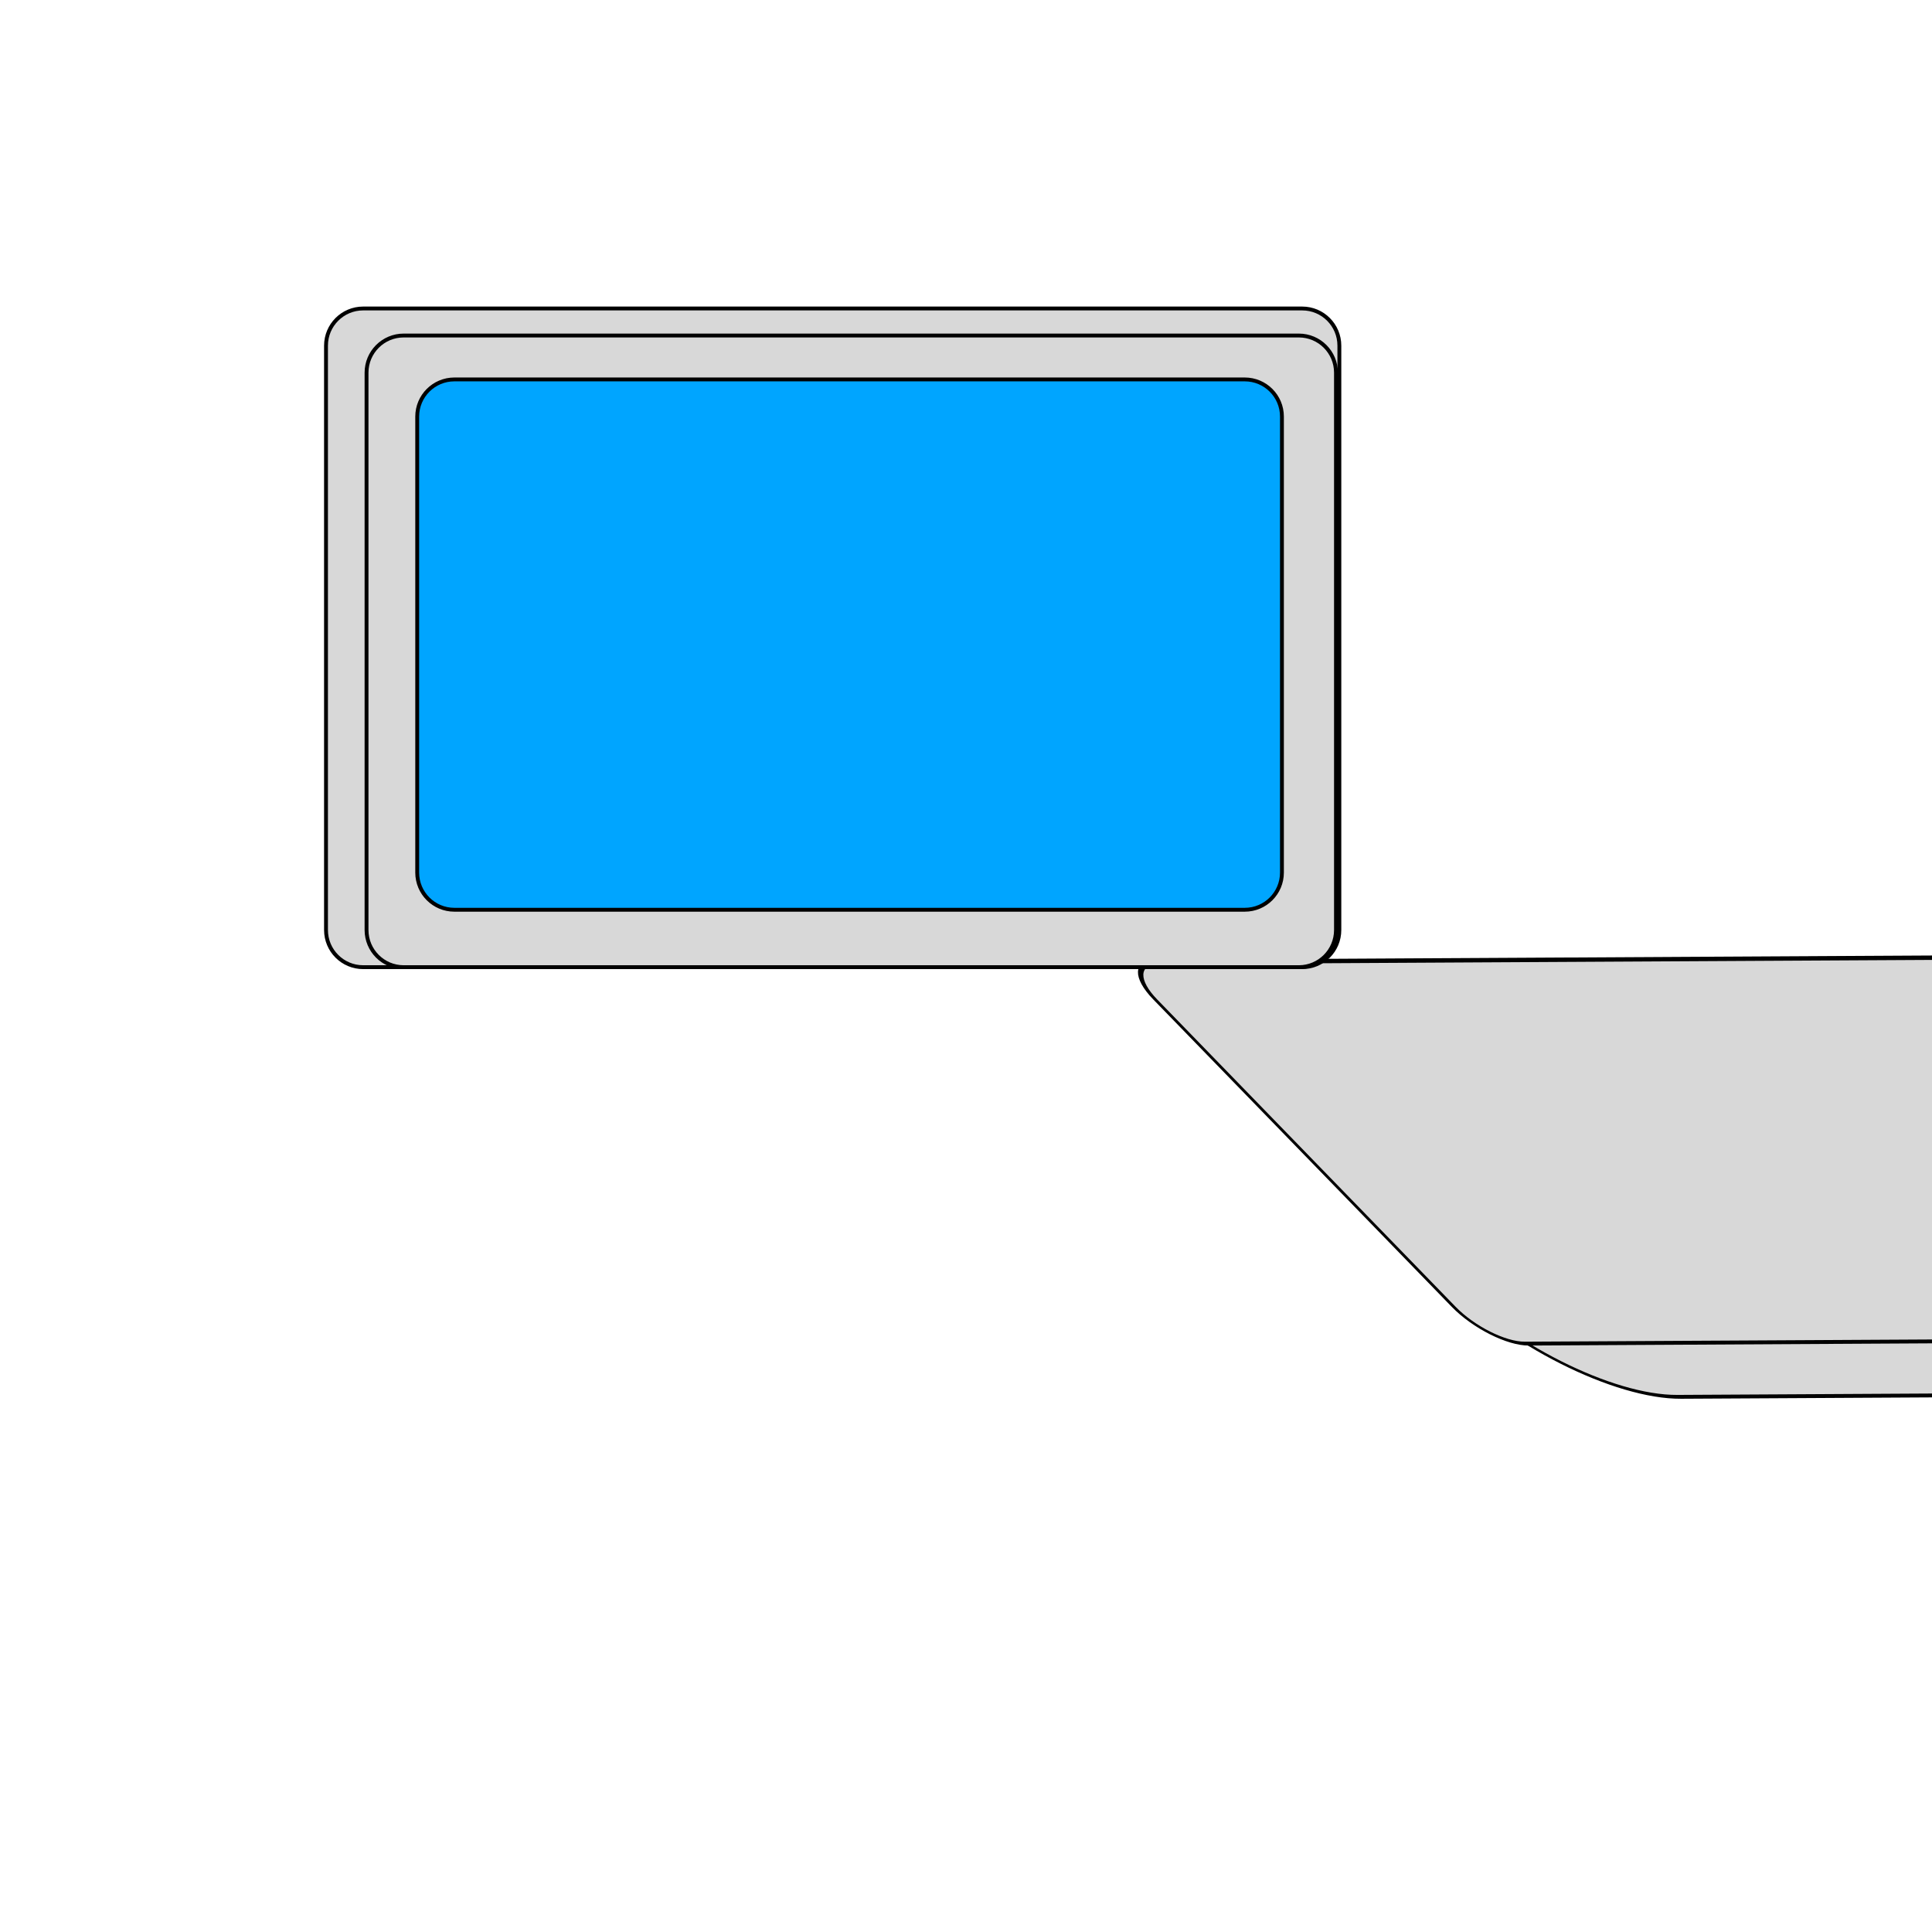
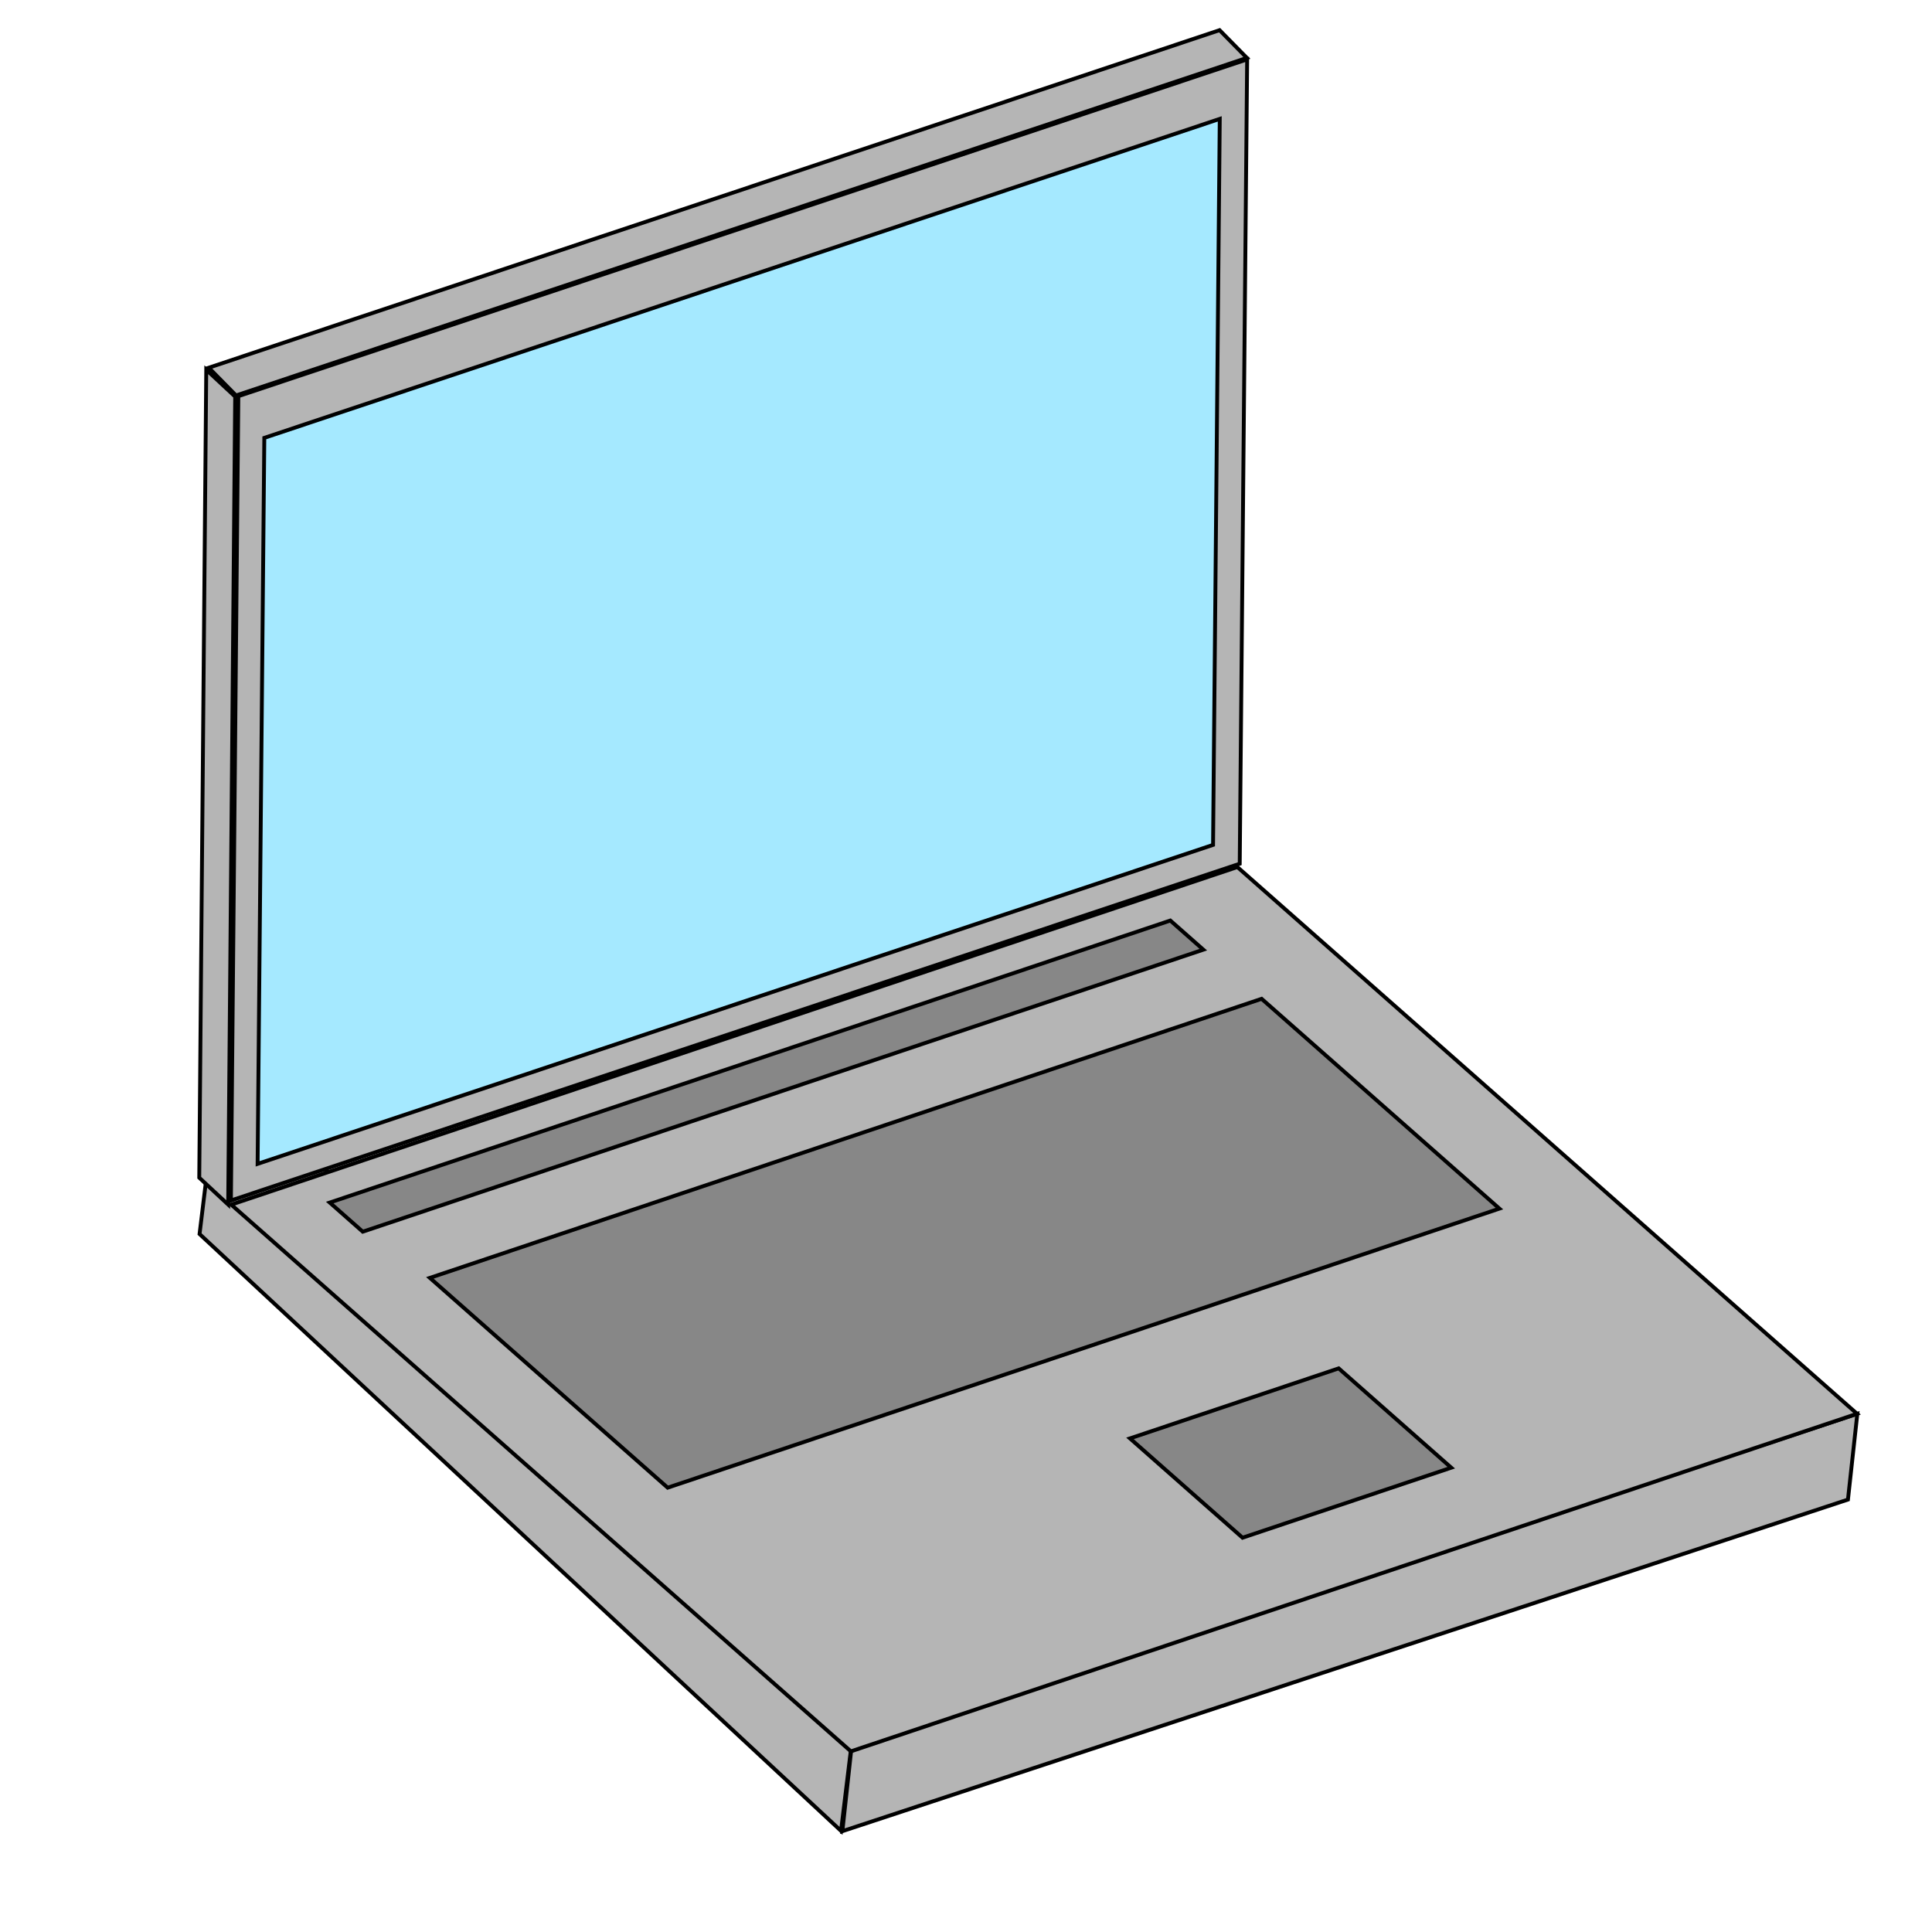
<svg xmlns="http://www.w3.org/2000/svg" viewBox="0 0 500 500">
  <defs />
-   <rect x="146.312" y="177.505" width="272.649" height="113.355" style="fill: rgb(216, 216, 216); stroke: rgb(0, 0, 0); transform-origin: 282.638px 234.181px;" rx="30.916" ry="30.916" transform="matrix(0.999985, -0.005483, 0.965937, 0.994719, -23.58828, 73.14786)" />
-   <rect x="134.636" y="155.387" width="250.891" height="99.23" style="fill: rgb(216, 216, 216); stroke: rgb(0, 0, 0); transform-box: fill-box; transform-origin: 50% 50%;" rx="9.616" ry="9.616" transform="matrix(0.999985, -0.005483, 0.965937, 0.994718, 4.93846, 95.24691)" />
-   <rect x="84.37" y="79.837" width="262.256" height="170.467" style="fill: rgb(216, 216, 216); stroke: rgb(0, 0, 0);" rx="9.616" ry="9.616" />
-   <rect x="94.86" y="86.831" width="250.891" height="163.473" style="fill: rgb(216, 216, 216); stroke: rgb(0, 0, 0);" rx="9.616" ry="9.616" />
-   <rect x="107.973" y="98.195" width="223.791" height="137.248" style="paint-order: fill; stroke-miterlimit: 5.43; fill: rgb(0, 165, 255); stroke: rgb(0, 0, 0);" rx="9.616" ry="9.616" />
+   <g>
+     <path d="M 56.789 277.129 L 222.803 431.597 L 217.659 473.832 L 51.645 319.365 L 56.789 277.129 Z" style="stroke: rgb(0, 0, 0); fill: rgb(181, 181, 181); transform-origin: 78.854px 437.613px;" />
+     <path d="M 61.68 102.532 L 322.762 15.37 L 320.84 223.529 L 59.758 310.691 L 61.68 102.532 Z" style="stroke: rgb(0, 0, 0); fill: rgb(181, 181, 181); transform-origin: 346.292px 245.138px;" />
+     <path d="M 68.404 113.317 L 315.672 30.767 L 313.937 218.658 L 66.67 301.207 L 68.404 113.317 Z" style="stroke: rgb(0, 0, 0); fill: rgb(165, 233, 255); transform-origin: 327.971px 221.272px;" />
+     <path d="M 220.427 451.714 L 480.674 365.894 L 478.249 388.088 L 218.002 473.908 L 220.427 451.714 Z" style="stroke: rgb(0, 0, 0); fill: rgb(181, 181, 181); transform-origin: 597.7px 227.987px;" />
+     <path d="M 59.841 311.76 L 320.231 224.392 L 480.602 365.88 L 220.212 453.248 L 59.841 311.76 Z" style="stroke: rgb(0, 0, 0); fill: rgb(181, 181, 181); transform-origin: 434.411px 487.109px;" />
+     <path d="M 53.378 95.683 L 60.866 102.651 L 59.057 311.754 L 51.568 304.786 L 53.378 95.683 Z" style="stroke: rgb(0, 0, 0); fill: rgb(181, 181, 181); transform-origin: 3.556px 1961.7px;" />
+     <path d="M 54.026 95.163 L 315.627 7.805 L 322.692 14.987 L 61.091 102.345 L 54.026 95.163 Z" style="stroke: rgb(0, 0, 0); fill: rgb(181, 181, 181); transform-origin: 601.563px 101.554px;" />
+     <path d="M 111.25 330.715 L 326.504 258.491 L 388.048 312.788 L 172.794 385.012 L 111.25 330.715 Z" style="stroke: rgb(0, 0, 0); fill: rgb(135, 135, 135); transform-origin: 359.111px 186.931px;" />
+     <path d="M 292.434 372.256 L 346.449 354.133 L 375.583 379.837 L 321.569 397.96 L 292.434 372.256 Z" style="stroke: rgb(0, 0, 0); fill: rgb(135, 135, 135); transform-origin: 90.114px 88.492px;" />
+     <path d="M 85.339 311.222 L 302.875 238.232 L 311.421 245.772 L 93.884 318.761 L 85.339 311.222 Z" style="stroke: rgb(0, 0, 0); fill: rgb(135, 135, 135); transform-origin: 362.919px 25.955px;" />
+   </g>
</svg>
